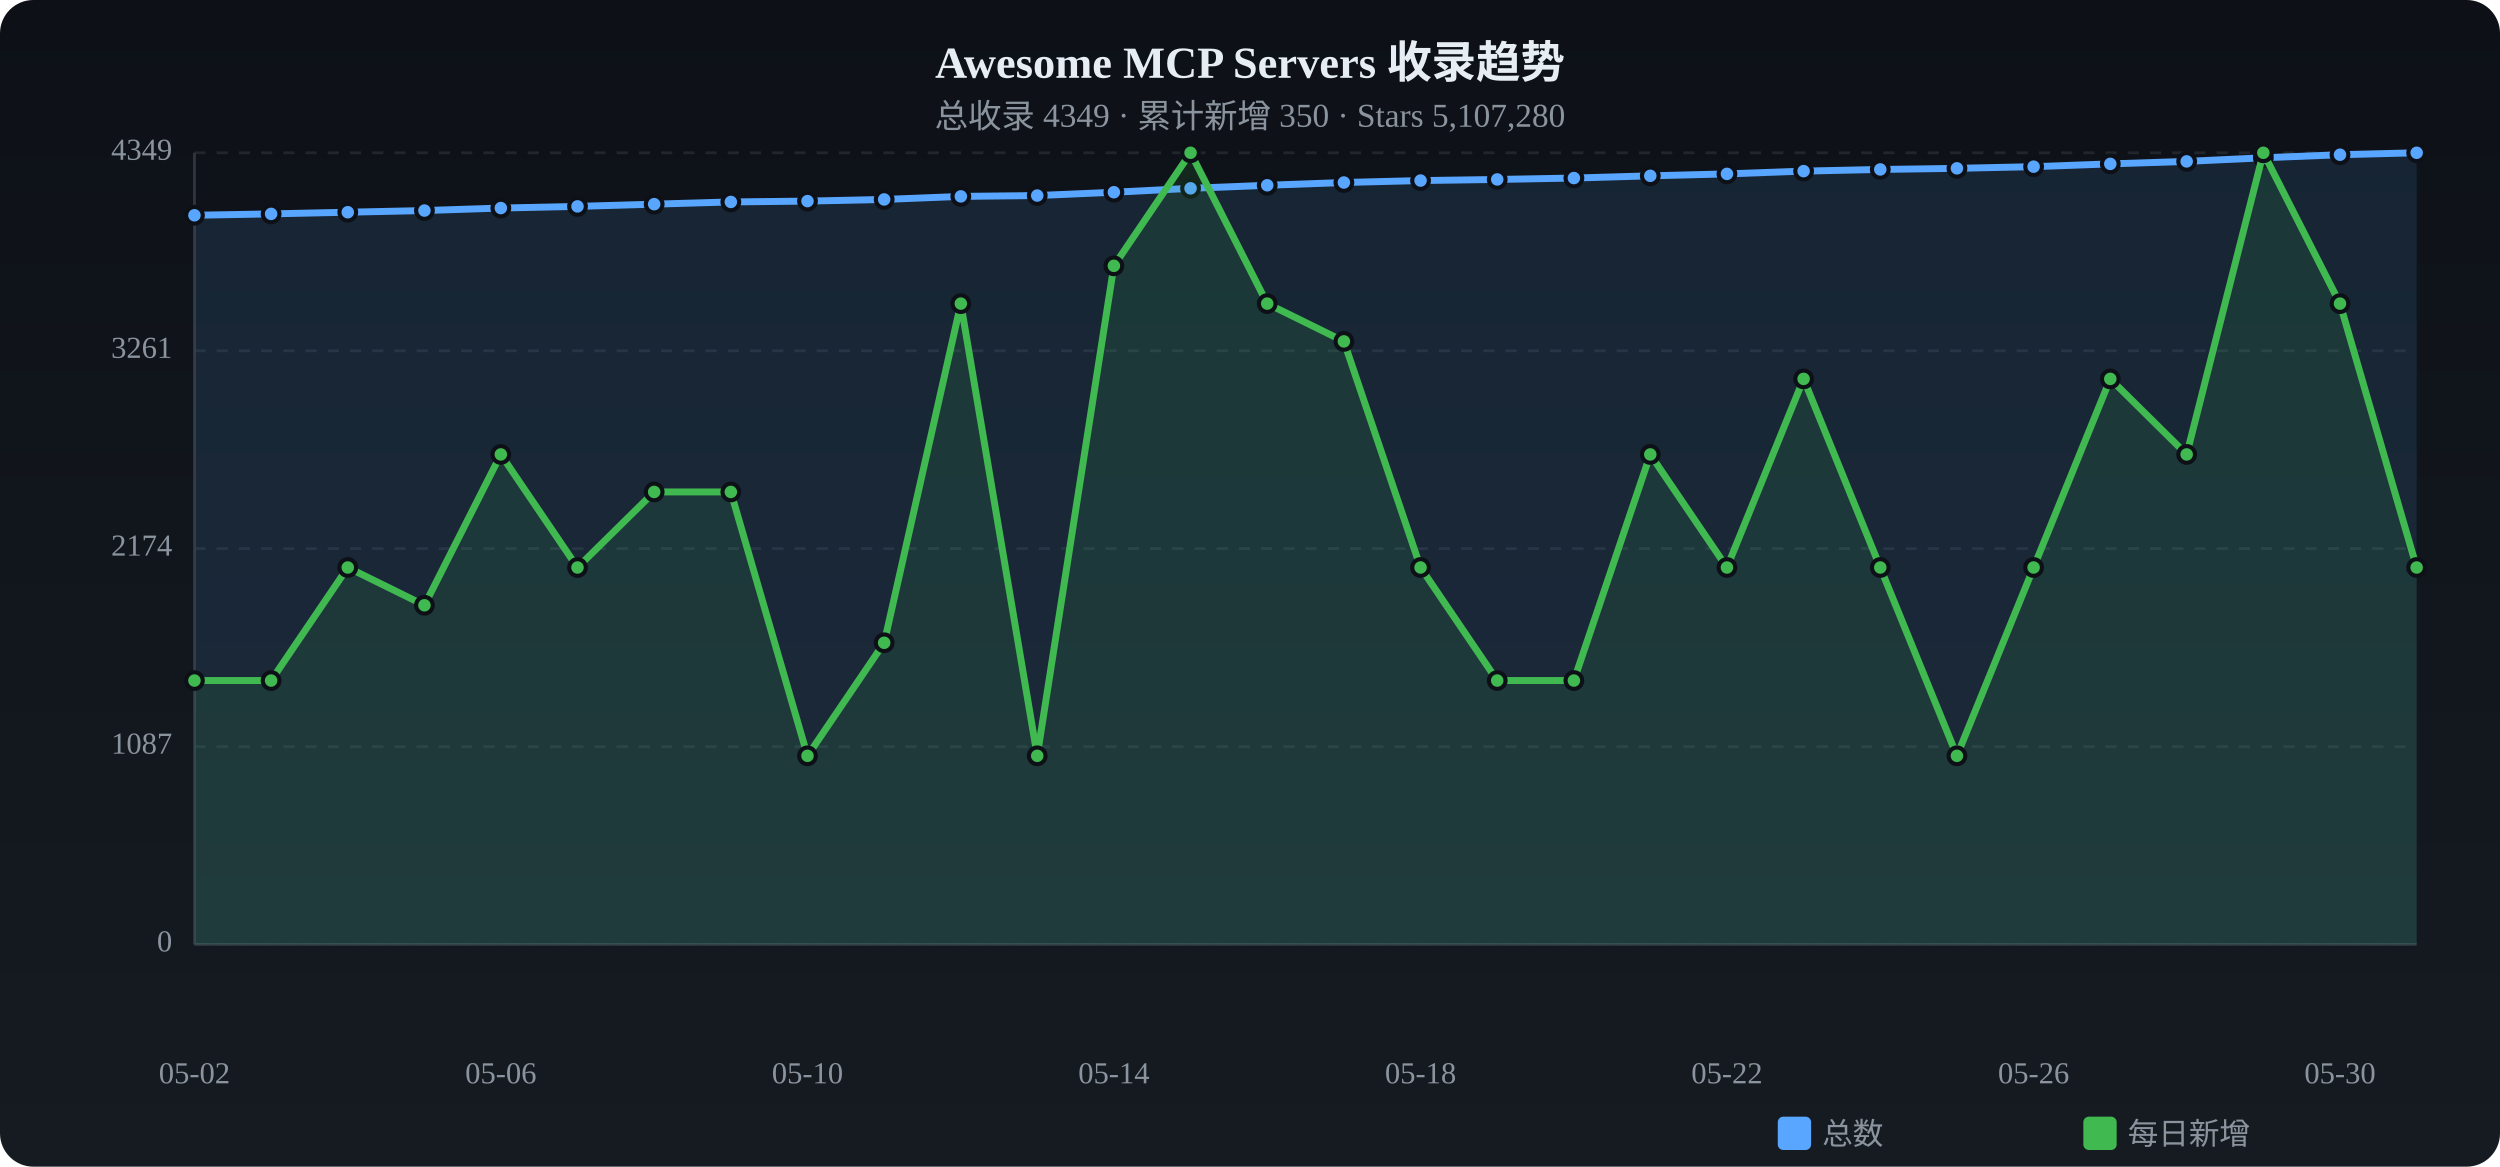
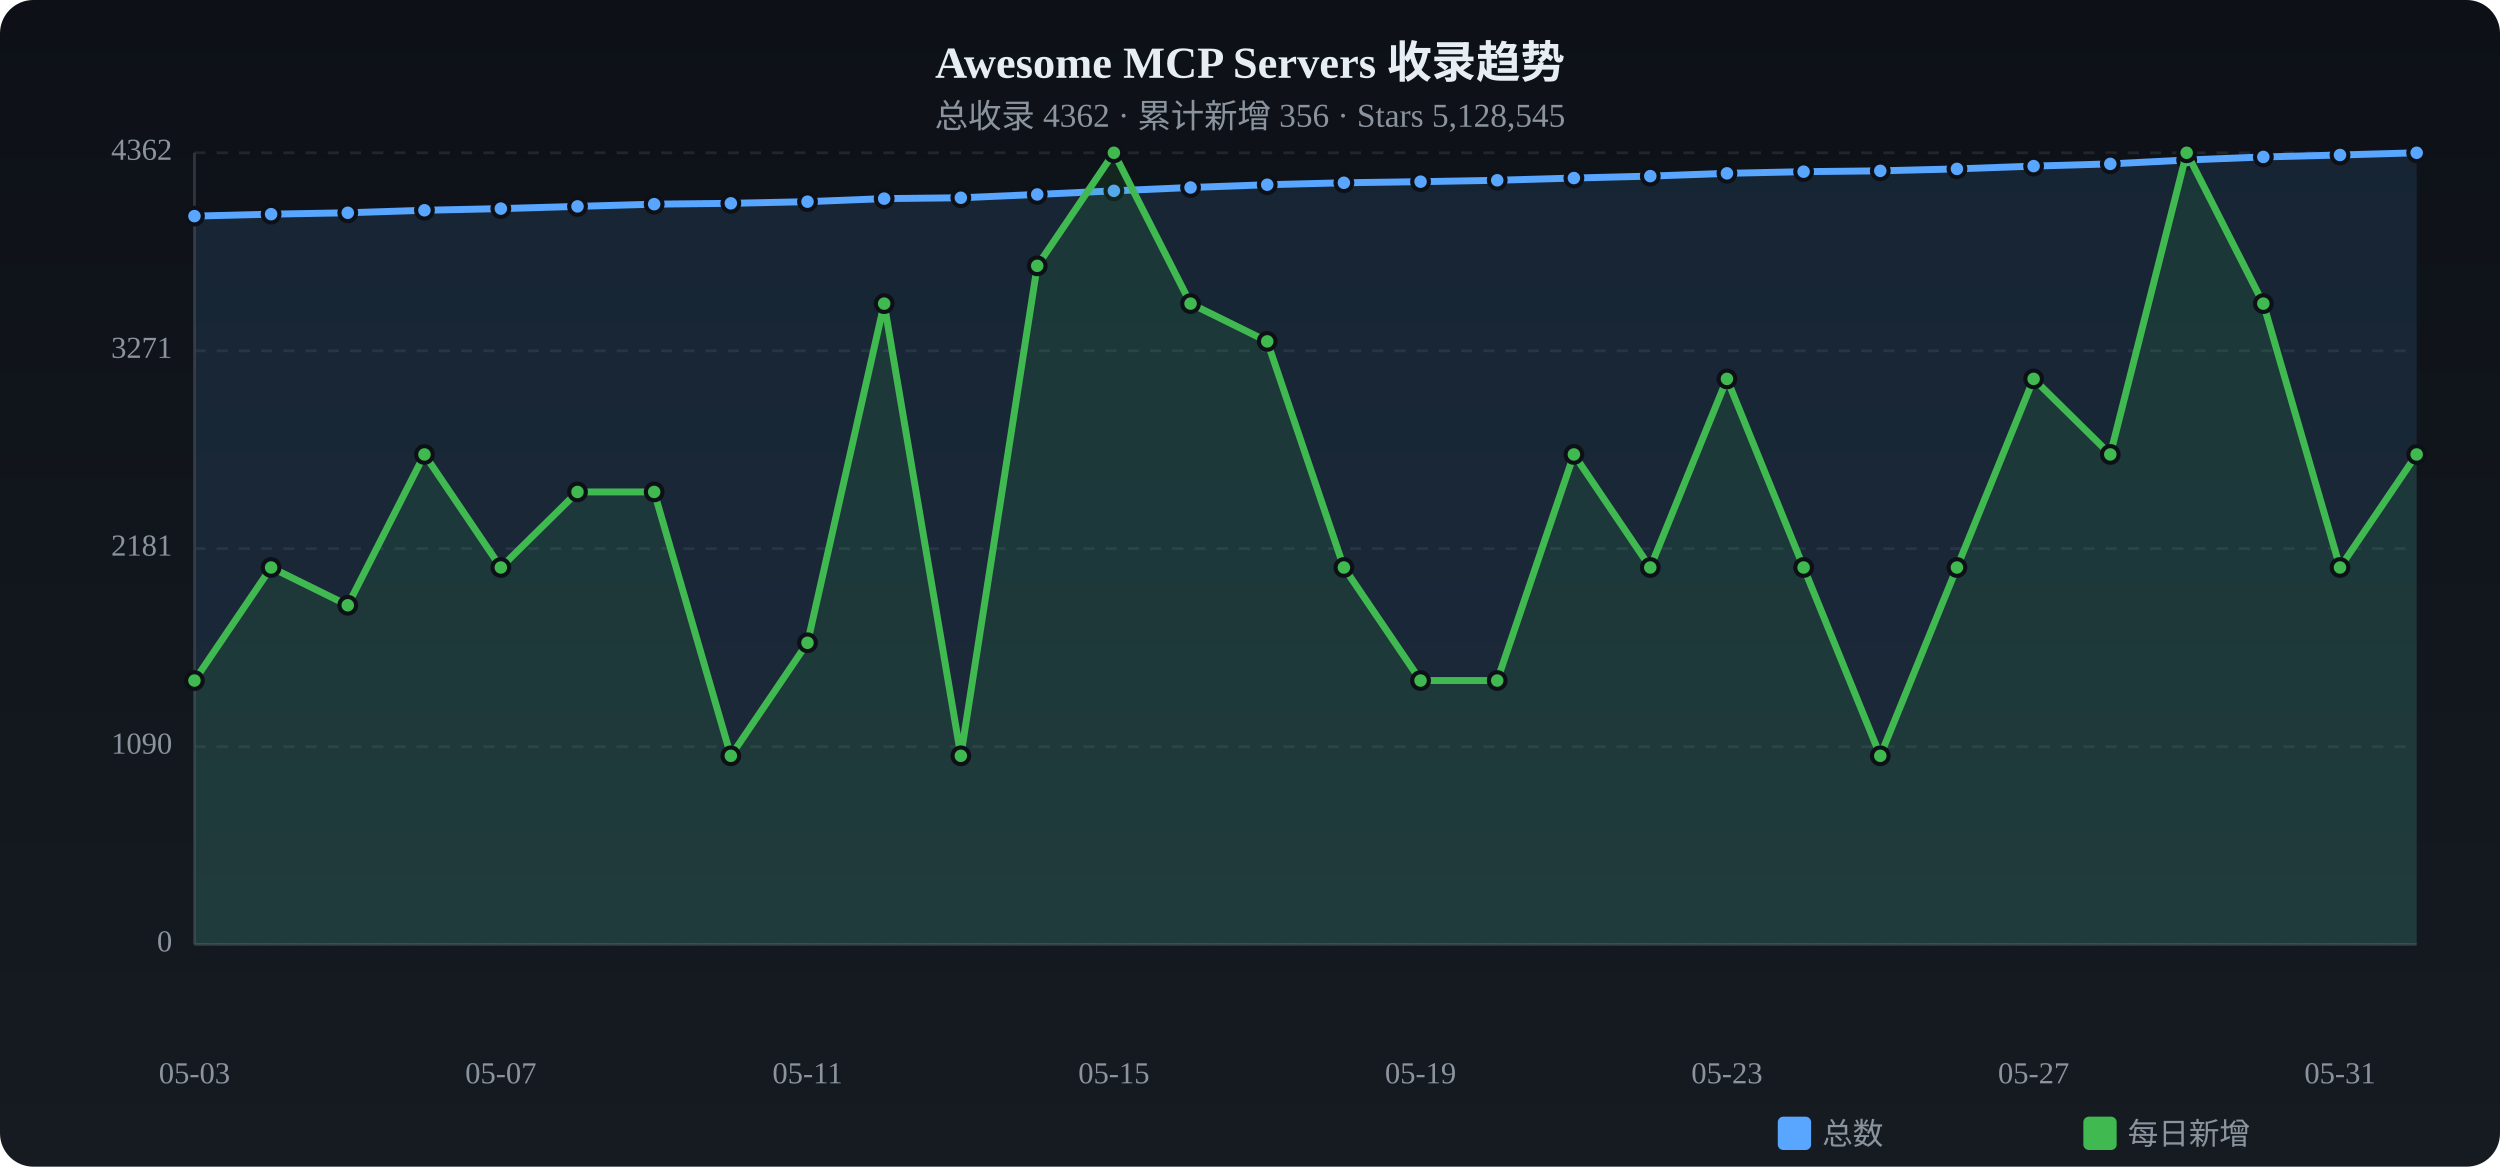
<svg xmlns="http://www.w3.org/2000/svg" viewBox="0 0 900 420" width="900" height="420">
  <defs>
    <linearGradient id="tbg" x1="0%" y1="0%" x2="0%" y2="100%">
      <stop offset="0%" stop-color="#0d1117" />
      <stop offset="100%" stop-color="#161b22" />
    </linearGradient>
  </defs>
  <rect width="900" height="420" rx="12" fill="url(#tbg)" />
  <text x="450.0" y="28" text-anchor="middle" fill="#e6edf3" font-size="16" font-weight="bold">Awesome MCP Servers 收录趋势</text>
-   <text x="450.0" y="46" text-anchor="middle" fill="#8b949e" font-size="12">总收录 4349 · 累计新增 350 · Stars 5,107,280</text>
+   <text x="450.0" y="46" text-anchor="middle" fill="#8b949e" font-size="12">总收录 4362 · 累计新增 356 · Stars 5,128,545</text>
  <text x="62" y="340.0" text-anchor="end" fill="#8b949e" font-size="11" dominant-baseline="middle">0</text>
  <line x1="70" y1="340.0" x2="870" y2="340.0" stroke="#21262d" stroke-dasharray="4 4" />
-   <text x="62" y="268.8" text-anchor="end" fill="#8b949e" font-size="11" dominant-baseline="middle">1087</text>
+   <text x="62" y="268.8" text-anchor="end" fill="#8b949e" font-size="11" dominant-baseline="middle">1090</text>
  <line x1="70" y1="268.8" x2="870" y2="268.8" stroke="#21262d" stroke-dasharray="4 4" />
-   <text x="62" y="197.5" text-anchor="end" fill="#8b949e" font-size="11" dominant-baseline="middle">2174</text>
+   <text x="62" y="197.5" text-anchor="end" fill="#8b949e" font-size="11" dominant-baseline="middle">2181</text>
  <line x1="70" y1="197.5" x2="870" y2="197.5" stroke="#21262d" stroke-dasharray="4 4" />
-   <text x="62" y="126.3" text-anchor="end" fill="#8b949e" font-size="11" dominant-baseline="middle">3261</text>
+   <text x="62" y="126.3" text-anchor="end" fill="#8b949e" font-size="11" dominant-baseline="middle">3271</text>
  <line x1="70" y1="126.3" x2="870" y2="126.3" stroke="#21262d" stroke-dasharray="4 4" />
-   <text x="62" y="55.0" text-anchor="end" fill="#8b949e" font-size="11" dominant-baseline="middle">4349</text>
+   <text x="62" y="55.0" text-anchor="end" fill="#8b949e" font-size="11" dominant-baseline="middle">4362</text>
  <line x1="70" y1="55.0" x2="870" y2="55.0" stroke="#21262d" stroke-dasharray="4 4" />
  <line x1="70" y1="55" x2="70" y2="340" stroke="#30363d" />
  <line x1="70" y1="340" x2="870" y2="340" stroke="#30363d" />
-   <path d="M70.0,77.5 L97.6,77.0 L125.2,76.4 L152.8,75.8 L180.3,74.9 L207.9,74.3 L235.5,73.5 L263.1,72.7 L290.7,72.4 L318.3,71.8 L345.9,70.7 L373.4,70.4 L401.0,69.2 L428.6,67.8 L456.2,66.7 L483.8,65.7 L511.4,65.0 L539.0,64.6 L566.6,64.1 L594.1,63.3 L621.7,62.6 L649.3,61.6 L676.9,61.0 L704.5,60.6 L732.1,60.0 L759.7,59.0 L787.2,58.1 L814.8,56.8 L842.4,55.7 L870.0,55.0 L870.0,340 L70.0,340 Z" fill="#58a6ff" opacity="0.12" />
-   <polyline points="70.0,77.5 97.6,77.0 125.2,76.4 152.8,75.8 180.3,74.9 207.9,74.3 235.5,73.5 263.1,72.7 290.7,72.4 318.3,71.8 345.9,70.7 373.4,70.4 401.0,69.2 428.6,67.8 456.2,66.7 483.8,65.7 511.4,65.0 539.0,64.6 566.6,64.1 594.1,63.3 621.7,62.6 649.3,61.6 676.9,61.0 704.5,60.6 732.1,60.0 759.7,59.0 787.2,58.1 814.8,56.8 842.4,55.7 870.0,55.0" fill="none" stroke="#58a6ff" stroke-width="2.5" stroke-linecap="round" stroke-linejoin="round" />
-   <circle cx="70.0" cy="77.5" r="3" fill="#58a6ff" stroke="#0d1117" stroke-width="1.5" />
-   <circle cx="97.6" cy="77.0" r="3" fill="#58a6ff" stroke="#0d1117" stroke-width="1.5" />
-   <circle cx="125.2" cy="76.4" r="3" fill="#58a6ff" stroke="#0d1117" stroke-width="1.5" />
-   <circle cx="152.8" cy="75.8" r="3" fill="#58a6ff" stroke="#0d1117" stroke-width="1.5" />
-   <circle cx="180.3" cy="74.9" r="3" fill="#58a6ff" stroke="#0d1117" stroke-width="1.5" />
+   <path d="M70.0,77.8 L97.6,77.1 L125.2,76.6 L152.8,75.7 L180.3,75.1 L207.9,74.3 L235.5,73.5 L263.1,73.2 L290.7,72.6 L318.3,71.5 L345.9,71.2 L373.4,70.0 L401.0,68.7 L428.6,67.5 L456.2,66.5 L483.8,65.8 L511.4,65.4 L539.0,64.9 L566.6,64.1 L594.1,63.4 L621.7,62.4 L649.3,61.8 L676.9,61.5 L704.5,60.8 L732.1,59.8 L759.7,59.0 L787.2,57.6 L814.8,56.5 L842.4,55.8 L870.0,55.0 L870.0,340 L70.0,340 Z" fill="#58a6ff" opacity="0.12" />
+   <polyline points="70.0,77.8 97.6,77.1 125.2,76.6 152.8,75.7 180.3,75.1 207.9,74.3 235.5,73.5 263.1,73.2 290.7,72.6 318.3,71.5 345.9,71.2 373.4,70.0 401.0,68.7 428.6,67.5 456.2,66.5 483.8,65.8 511.4,65.4 539.0,64.9 566.6,64.1 594.1,63.4 621.7,62.4 649.3,61.8 676.9,61.5 704.5,60.8 732.1,59.8 759.7,59.0 787.2,57.6 814.8,56.5 842.4,55.8 870.0,55.0" fill="none" stroke="#58a6ff" stroke-width="2.5" stroke-linecap="round" stroke-linejoin="round" />
+   <circle cx="70.0" cy="77.8" r="3" fill="#58a6ff" stroke="#0d1117" stroke-width="1.5" />
+   <circle cx="97.6" cy="77.1" r="3" fill="#58a6ff" stroke="#0d1117" stroke-width="1.5" />
+   <circle cx="125.2" cy="76.6" r="3" fill="#58a6ff" stroke="#0d1117" stroke-width="1.5" />
+   <circle cx="152.8" cy="75.7" r="3" fill="#58a6ff" stroke="#0d1117" stroke-width="1.5" />
+   <circle cx="180.3" cy="75.1" r="3" fill="#58a6ff" stroke="#0d1117" stroke-width="1.5" />
  <circle cx="207.9" cy="74.3" r="3" fill="#58a6ff" stroke="#0d1117" stroke-width="1.5" />
  <circle cx="235.5" cy="73.5" r="3" fill="#58a6ff" stroke="#0d1117" stroke-width="1.5" />
-   <circle cx="263.1" cy="72.7" r="3" fill="#58a6ff" stroke="#0d1117" stroke-width="1.5" />
-   <circle cx="290.7" cy="72.4" r="3" fill="#58a6ff" stroke="#0d1117" stroke-width="1.5" />
-   <circle cx="318.3" cy="71.8" r="3" fill="#58a6ff" stroke="#0d1117" stroke-width="1.5" />
-   <circle cx="345.9" cy="70.7" r="3" fill="#58a6ff" stroke="#0d1117" stroke-width="1.5" />
-   <circle cx="373.4" cy="70.4" r="3" fill="#58a6ff" stroke="#0d1117" stroke-width="1.5" />
-   <circle cx="401.0" cy="69.2" r="3" fill="#58a6ff" stroke="#0d1117" stroke-width="1.5" />
-   <circle cx="428.6" cy="67.8" r="3" fill="#58a6ff" stroke="#0d1117" stroke-width="1.5" />
-   <circle cx="456.2" cy="66.7" r="3" fill="#58a6ff" stroke="#0d1117" stroke-width="1.5" />
-   <circle cx="483.8" cy="65.7" r="3" fill="#58a6ff" stroke="#0d1117" stroke-width="1.5" />
-   <circle cx="511.4" cy="65.0" r="3" fill="#58a6ff" stroke="#0d1117" stroke-width="1.5" />
-   <circle cx="539.0" cy="64.6" r="3" fill="#58a6ff" stroke="#0d1117" stroke-width="1.5" />
+   <circle cx="263.1" cy="73.2" r="3" fill="#58a6ff" stroke="#0d1117" stroke-width="1.5" />
+   <circle cx="290.7" cy="72.6" r="3" fill="#58a6ff" stroke="#0d1117" stroke-width="1.5" />
+   <circle cx="318.3" cy="71.5" r="3" fill="#58a6ff" stroke="#0d1117" stroke-width="1.5" />
+   <circle cx="345.9" cy="71.2" r="3" fill="#58a6ff" stroke="#0d1117" stroke-width="1.5" />
+   <circle cx="373.4" cy="70.0" r="3" fill="#58a6ff" stroke="#0d1117" stroke-width="1.5" />
+   <circle cx="401.0" cy="68.7" r="3" fill="#58a6ff" stroke="#0d1117" stroke-width="1.5" />
+   <circle cx="428.6" cy="67.5" r="3" fill="#58a6ff" stroke="#0d1117" stroke-width="1.5" />
+   <circle cx="456.2" cy="66.5" r="3" fill="#58a6ff" stroke="#0d1117" stroke-width="1.5" />
+   <circle cx="483.8" cy="65.8" r="3" fill="#58a6ff" stroke="#0d1117" stroke-width="1.5" />
+   <circle cx="511.4" cy="65.4" r="3" fill="#58a6ff" stroke="#0d1117" stroke-width="1.5" />
+   <circle cx="539.0" cy="64.9" r="3" fill="#58a6ff" stroke="#0d1117" stroke-width="1.5" />
  <circle cx="566.6" cy="64.1" r="3" fill="#58a6ff" stroke="#0d1117" stroke-width="1.5" />
-   <circle cx="594.1" cy="63.3" r="3" fill="#58a6ff" stroke="#0d1117" stroke-width="1.5" />
-   <circle cx="621.7" cy="62.6" r="3" fill="#58a6ff" stroke="#0d1117" stroke-width="1.5" />
-   <circle cx="649.3" cy="61.6" r="3" fill="#58a6ff" stroke="#0d1117" stroke-width="1.5" />
-   <circle cx="676.9" cy="61.0" r="3" fill="#58a6ff" stroke="#0d1117" stroke-width="1.5" />
-   <circle cx="704.5" cy="60.6" r="3" fill="#58a6ff" stroke="#0d1117" stroke-width="1.5" />
-   <circle cx="732.1" cy="60.0" r="3" fill="#58a6ff" stroke="#0d1117" stroke-width="1.5" />
+   <circle cx="594.1" cy="63.4" r="3" fill="#58a6ff" stroke="#0d1117" stroke-width="1.5" />
+   <circle cx="621.7" cy="62.4" r="3" fill="#58a6ff" stroke="#0d1117" stroke-width="1.5" />
+   <circle cx="649.3" cy="61.8" r="3" fill="#58a6ff" stroke="#0d1117" stroke-width="1.5" />
+   <circle cx="676.9" cy="61.5" r="3" fill="#58a6ff" stroke="#0d1117" stroke-width="1.5" />
+   <circle cx="704.5" cy="60.8" r="3" fill="#58a6ff" stroke="#0d1117" stroke-width="1.5" />
+   <circle cx="732.1" cy="59.8" r="3" fill="#58a6ff" stroke="#0d1117" stroke-width="1.5" />
  <circle cx="759.7" cy="59.0" r="3" fill="#58a6ff" stroke="#0d1117" stroke-width="1.5" />
-   <circle cx="787.2" cy="58.1" r="3" fill="#58a6ff" stroke="#0d1117" stroke-width="1.5" />
-   <circle cx="814.8" cy="56.8" r="3" fill="#58a6ff" stroke="#0d1117" stroke-width="1.5" />
-   <circle cx="842.4" cy="55.7" r="3" fill="#58a6ff" stroke="#0d1117" stroke-width="1.5" />
+   <circle cx="787.2" cy="57.6" r="3" fill="#58a6ff" stroke="#0d1117" stroke-width="1.5" />
+   <circle cx="814.8" cy="56.5" r="3" fill="#58a6ff" stroke="#0d1117" stroke-width="1.5" />
+   <circle cx="842.4" cy="55.8" r="3" fill="#58a6ff" stroke="#0d1117" stroke-width="1.5" />
  <circle cx="870.0" cy="55.0" r="3" fill="#58a6ff" stroke="#0d1117" stroke-width="1.5" />
-   <path d="M70.0,245.0 L97.6,245.0 L125.2,204.3 L152.8,217.9 L180.3,163.6 L207.9,204.3 L235.5,177.1 L263.1,177.1 L290.7,272.1 L318.3,231.4 L345.9,109.3 L373.4,272.1 L401.0,95.7 L428.6,55.0 L456.2,109.3 L483.8,122.9 L511.4,204.3 L539.0,245.0 L566.6,245.0 L594.1,163.6 L621.7,204.3 L649.3,136.4 L676.9,204.3 L704.5,272.1 L732.1,204.3 L759.7,136.4 L787.2,163.6 L814.8,55.0 L842.4,109.3 L870.0,204.3 L870.0,340 L70.0,340 Z" fill="#3fb950" opacity="0.12" />
-   <polyline points="70.0,245.0 97.6,245.0 125.2,204.3 152.8,217.9 180.3,163.6 207.9,204.3 235.5,177.1 263.1,177.1 290.7,272.1 318.3,231.4 345.9,109.3 373.4,272.1 401.0,95.7 428.6,55.0 456.2,109.3 483.8,122.9 511.4,204.3 539.0,245.0 566.6,245.0 594.1,163.6 621.7,204.3 649.3,136.4 676.9,204.3 704.5,272.1 732.1,204.3 759.7,136.4 787.2,163.6 814.8,55.0 842.4,109.3 870.0,204.3" fill="none" stroke="#3fb950" stroke-width="2.5" stroke-linecap="round" stroke-linejoin="round" />
+   <path d="M70.0,245.0 L97.6,204.3 L125.2,217.9 L152.8,163.6 L180.3,204.3 L207.9,177.1 L235.5,177.1 L263.1,272.1 L290.7,231.4 L318.3,109.3 L345.9,272.1 L373.4,95.7 L401.0,55.0 L428.6,109.3 L456.2,122.9 L483.8,204.3 L511.4,245.0 L539.0,245.0 L566.6,163.6 L594.1,204.3 L621.7,136.4 L649.3,204.3 L676.9,272.1 L704.5,204.3 L732.1,136.4 L759.7,163.6 L787.2,55.0 L814.8,109.3 L842.4,204.3 L870.0,163.6 L870.0,340 L70.0,340 Z" fill="#3fb950" opacity="0.12" />
+   <polyline points="70.0,245.0 97.6,204.3 125.2,217.9 152.8,163.6 180.3,204.3 207.9,177.1 235.5,177.1 263.1,272.1 290.7,231.4 318.3,109.3 345.9,272.1 373.4,95.7 401.0,55.0 428.6,109.3 456.2,122.9 483.8,204.3 511.4,245.0 539.0,245.0 566.6,163.6 594.1,204.3 621.7,136.4 649.3,204.3 676.9,272.1 704.5,204.3 732.1,136.4 759.7,163.6 787.2,55.0 814.8,109.3 842.4,204.3 870.0,163.6" fill="none" stroke="#3fb950" stroke-width="2.5" stroke-linecap="round" stroke-linejoin="round" />
  <circle cx="70.0" cy="245.0" r="3" fill="#3fb950" stroke="#0d1117" stroke-width="1.5" />
-   <circle cx="97.6" cy="245.0" r="3" fill="#3fb950" stroke="#0d1117" stroke-width="1.5" />
-   <circle cx="125.2" cy="204.3" r="3" fill="#3fb950" stroke="#0d1117" stroke-width="1.5" />
-   <circle cx="152.8" cy="217.9" r="3" fill="#3fb950" stroke="#0d1117" stroke-width="1.5" />
-   <circle cx="180.3" cy="163.6" r="3" fill="#3fb950" stroke="#0d1117" stroke-width="1.5" />
-   <circle cx="207.9" cy="204.3" r="3" fill="#3fb950" stroke="#0d1117" stroke-width="1.5" />
+   <circle cx="97.6" cy="204.3" r="3" fill="#3fb950" stroke="#0d1117" stroke-width="1.5" />
+   <circle cx="125.2" cy="217.9" r="3" fill="#3fb950" stroke="#0d1117" stroke-width="1.5" />
+   <circle cx="152.8" cy="163.6" r="3" fill="#3fb950" stroke="#0d1117" stroke-width="1.5" />
+   <circle cx="180.3" cy="204.3" r="3" fill="#3fb950" stroke="#0d1117" stroke-width="1.5" />
+   <circle cx="207.9" cy="177.1" r="3" fill="#3fb950" stroke="#0d1117" stroke-width="1.5" />
  <circle cx="235.5" cy="177.1" r="3" fill="#3fb950" stroke="#0d1117" stroke-width="1.5" />
-   <circle cx="263.1" cy="177.1" r="3" fill="#3fb950" stroke="#0d1117" stroke-width="1.5" />
-   <circle cx="290.7" cy="272.1" r="3" fill="#3fb950" stroke="#0d1117" stroke-width="1.5" />
-   <circle cx="318.3" cy="231.4" r="3" fill="#3fb950" stroke="#0d1117" stroke-width="1.5" />
-   <circle cx="345.9" cy="109.3" r="3" fill="#3fb950" stroke="#0d1117" stroke-width="1.5" />
-   <circle cx="373.4" cy="272.1" r="3" fill="#3fb950" stroke="#0d1117" stroke-width="1.5" />
-   <circle cx="401.0" cy="95.7" r="3" fill="#3fb950" stroke="#0d1117" stroke-width="1.5" />
-   <circle cx="428.6" cy="55.0" r="3" fill="#3fb950" stroke="#0d1117" stroke-width="1.5" />
-   <circle cx="456.2" cy="109.3" r="3" fill="#3fb950" stroke="#0d1117" stroke-width="1.5" />
-   <circle cx="483.8" cy="122.9" r="3" fill="#3fb950" stroke="#0d1117" stroke-width="1.5" />
-   <circle cx="511.4" cy="204.3" r="3" fill="#3fb950" stroke="#0d1117" stroke-width="1.5" />
+   <circle cx="263.1" cy="272.1" r="3" fill="#3fb950" stroke="#0d1117" stroke-width="1.5" />
+   <circle cx="290.7" cy="231.4" r="3" fill="#3fb950" stroke="#0d1117" stroke-width="1.5" />
+   <circle cx="318.3" cy="109.3" r="3" fill="#3fb950" stroke="#0d1117" stroke-width="1.5" />
+   <circle cx="345.9" cy="272.1" r="3" fill="#3fb950" stroke="#0d1117" stroke-width="1.5" />
+   <circle cx="373.4" cy="95.7" r="3" fill="#3fb950" stroke="#0d1117" stroke-width="1.5" />
+   <circle cx="401.0" cy="55.0" r="3" fill="#3fb950" stroke="#0d1117" stroke-width="1.5" />
+   <circle cx="428.6" cy="109.3" r="3" fill="#3fb950" stroke="#0d1117" stroke-width="1.5" />
+   <circle cx="456.2" cy="122.9" r="3" fill="#3fb950" stroke="#0d1117" stroke-width="1.5" />
+   <circle cx="483.8" cy="204.3" r="3" fill="#3fb950" stroke="#0d1117" stroke-width="1.5" />
+   <circle cx="511.4" cy="245.0" r="3" fill="#3fb950" stroke="#0d1117" stroke-width="1.5" />
  <circle cx="539.0" cy="245.0" r="3" fill="#3fb950" stroke="#0d1117" stroke-width="1.5" />
-   <circle cx="566.6" cy="245.0" r="3" fill="#3fb950" stroke="#0d1117" stroke-width="1.5" />
-   <circle cx="594.1" cy="163.6" r="3" fill="#3fb950" stroke="#0d1117" stroke-width="1.5" />
-   <circle cx="621.7" cy="204.3" r="3" fill="#3fb950" stroke="#0d1117" stroke-width="1.5" />
-   <circle cx="649.3" cy="136.4" r="3" fill="#3fb950" stroke="#0d1117" stroke-width="1.5" />
-   <circle cx="676.9" cy="204.3" r="3" fill="#3fb950" stroke="#0d1117" stroke-width="1.5" />
-   <circle cx="704.5" cy="272.1" r="3" fill="#3fb950" stroke="#0d1117" stroke-width="1.5" />
-   <circle cx="732.1" cy="204.3" r="3" fill="#3fb950" stroke="#0d1117" stroke-width="1.5" />
-   <circle cx="759.7" cy="136.4" r="3" fill="#3fb950" stroke="#0d1117" stroke-width="1.5" />
-   <circle cx="787.2" cy="163.6" r="3" fill="#3fb950" stroke="#0d1117" stroke-width="1.5" />
-   <circle cx="814.8" cy="55.0" r="3" fill="#3fb950" stroke="#0d1117" stroke-width="1.5" />
-   <circle cx="842.4" cy="109.3" r="3" fill="#3fb950" stroke="#0d1117" stroke-width="1.5" />
-   <circle cx="870.0" cy="204.3" r="3" fill="#3fb950" stroke="#0d1117" stroke-width="1.5" />
-   <text x="70.0" y="390" text-anchor="middle" fill="#8b949e" font-size="11">05-02</text>
-   <text x="180.3" y="390" text-anchor="middle" fill="#8b949e" font-size="11">05-06</text>
-   <text x="290.7" y="390" text-anchor="middle" fill="#8b949e" font-size="11">05-10</text>
-   <text x="401.0" y="390" text-anchor="middle" fill="#8b949e" font-size="11">05-14</text>
-   <text x="511.4" y="390" text-anchor="middle" fill="#8b949e" font-size="11">05-18</text>
-   <text x="621.7" y="390" text-anchor="middle" fill="#8b949e" font-size="11">05-22</text>
-   <text x="732.1" y="390" text-anchor="middle" fill="#8b949e" font-size="11">05-26</text>
-   <text x="842.4" y="390" text-anchor="middle" fill="#8b949e" font-size="11">05-30</text>
+   <circle cx="566.6" cy="163.6" r="3" fill="#3fb950" stroke="#0d1117" stroke-width="1.5" />
+   <circle cx="594.1" cy="204.3" r="3" fill="#3fb950" stroke="#0d1117" stroke-width="1.5" />
+   <circle cx="621.7" cy="136.4" r="3" fill="#3fb950" stroke="#0d1117" stroke-width="1.5" />
+   <circle cx="649.3" cy="204.3" r="3" fill="#3fb950" stroke="#0d1117" stroke-width="1.5" />
+   <circle cx="676.9" cy="272.1" r="3" fill="#3fb950" stroke="#0d1117" stroke-width="1.5" />
+   <circle cx="704.5" cy="204.3" r="3" fill="#3fb950" stroke="#0d1117" stroke-width="1.5" />
+   <circle cx="732.1" cy="136.4" r="3" fill="#3fb950" stroke="#0d1117" stroke-width="1.5" />
+   <circle cx="759.7" cy="163.6" r="3" fill="#3fb950" stroke="#0d1117" stroke-width="1.5" />
+   <circle cx="787.2" cy="55.0" r="3" fill="#3fb950" stroke="#0d1117" stroke-width="1.5" />
+   <circle cx="814.8" cy="109.3" r="3" fill="#3fb950" stroke="#0d1117" stroke-width="1.5" />
+   <circle cx="842.4" cy="204.3" r="3" fill="#3fb950" stroke="#0d1117" stroke-width="1.5" />
+   <circle cx="870.0" cy="163.6" r="3" fill="#3fb950" stroke="#0d1117" stroke-width="1.5" />
+   <text x="70.0" y="390" text-anchor="middle" fill="#8b949e" font-size="11">05-03</text>
+   <text x="180.3" y="390" text-anchor="middle" fill="#8b949e" font-size="11">05-07</text>
+   <text x="290.7" y="390" text-anchor="middle" fill="#8b949e" font-size="11">05-11</text>
+   <text x="401.0" y="390" text-anchor="middle" fill="#8b949e" font-size="11">05-15</text>
+   <text x="511.4" y="390" text-anchor="middle" fill="#8b949e" font-size="11">05-19</text>
+   <text x="621.7" y="390" text-anchor="middle" fill="#8b949e" font-size="11">05-23</text>
+   <text x="732.1" y="390" text-anchor="middle" fill="#8b949e" font-size="11">05-27</text>
+   <text x="842.4" y="390" text-anchor="middle" fill="#8b949e" font-size="11">05-31</text>
  <rect x="640" y="402" width="12" height="12" rx="2" fill="#58a6ff" />
  <text x="656" y="412" fill="#8b949e" font-size="11">总数</text>
  <rect x="750" y="402" width="12" height="12" rx="2" fill="#3fb950" />
  <text x="766" y="412" fill="#8b949e" font-size="11">每日新增</text>
</svg>
